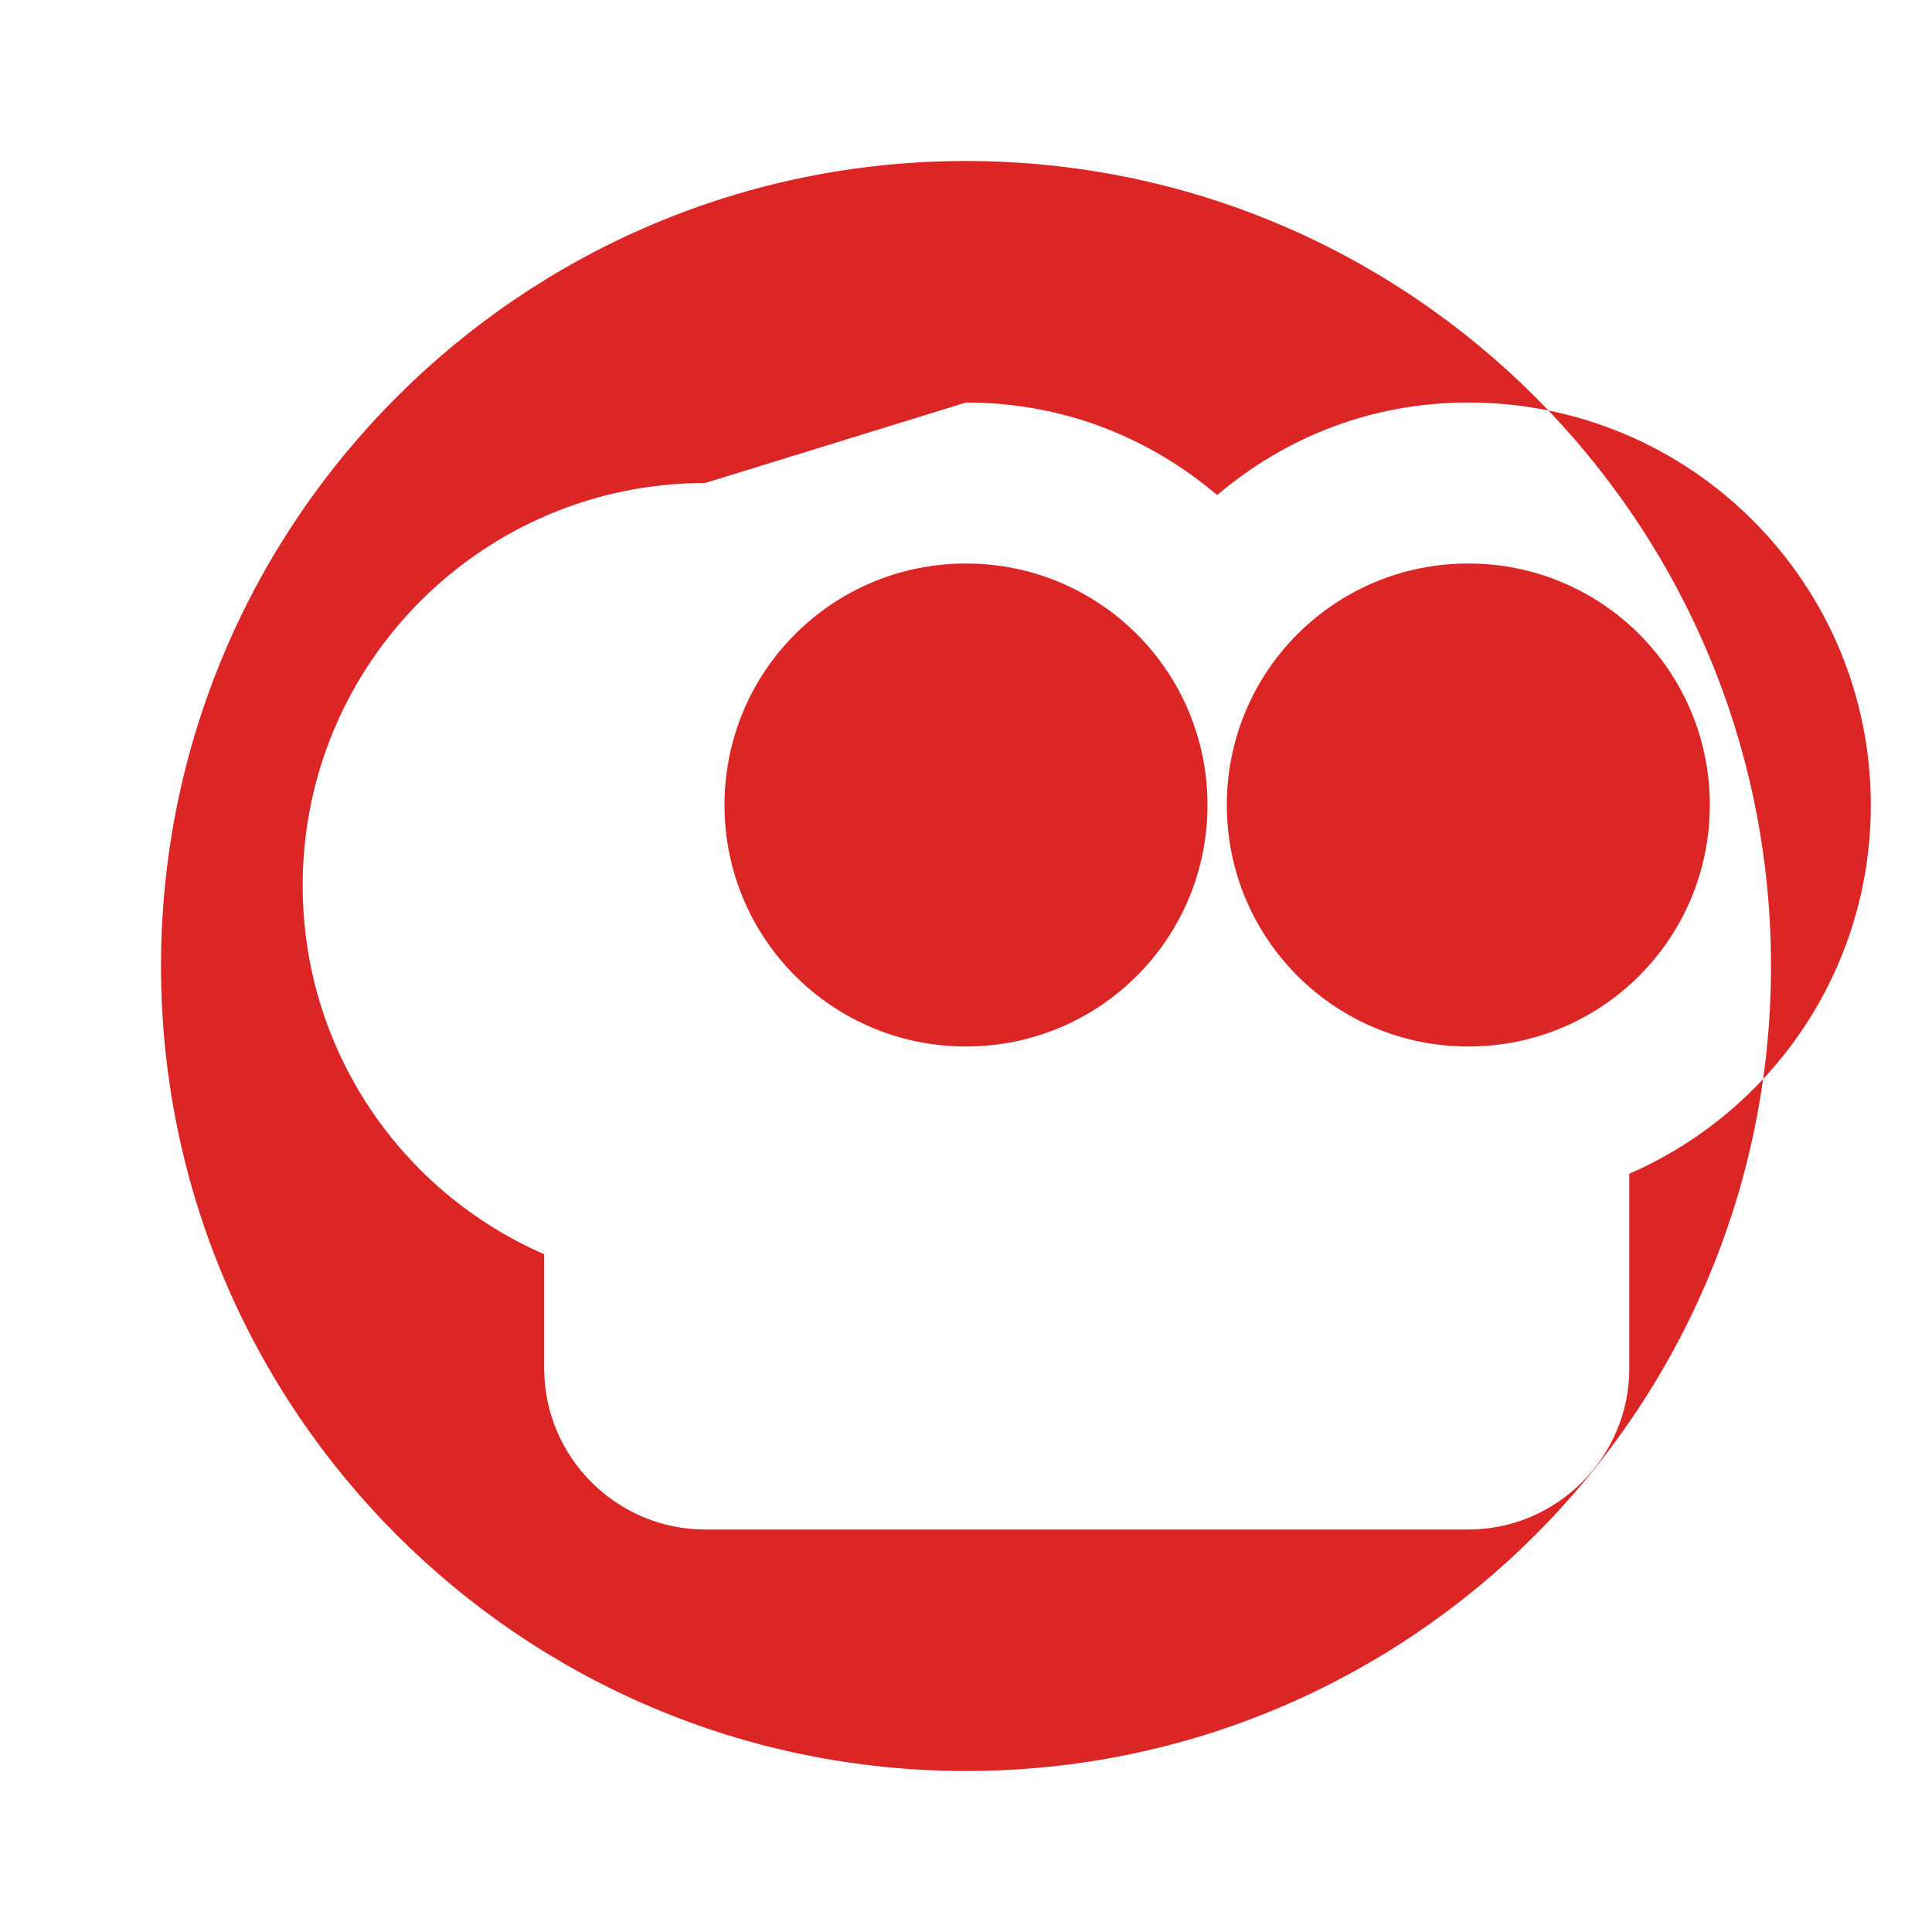
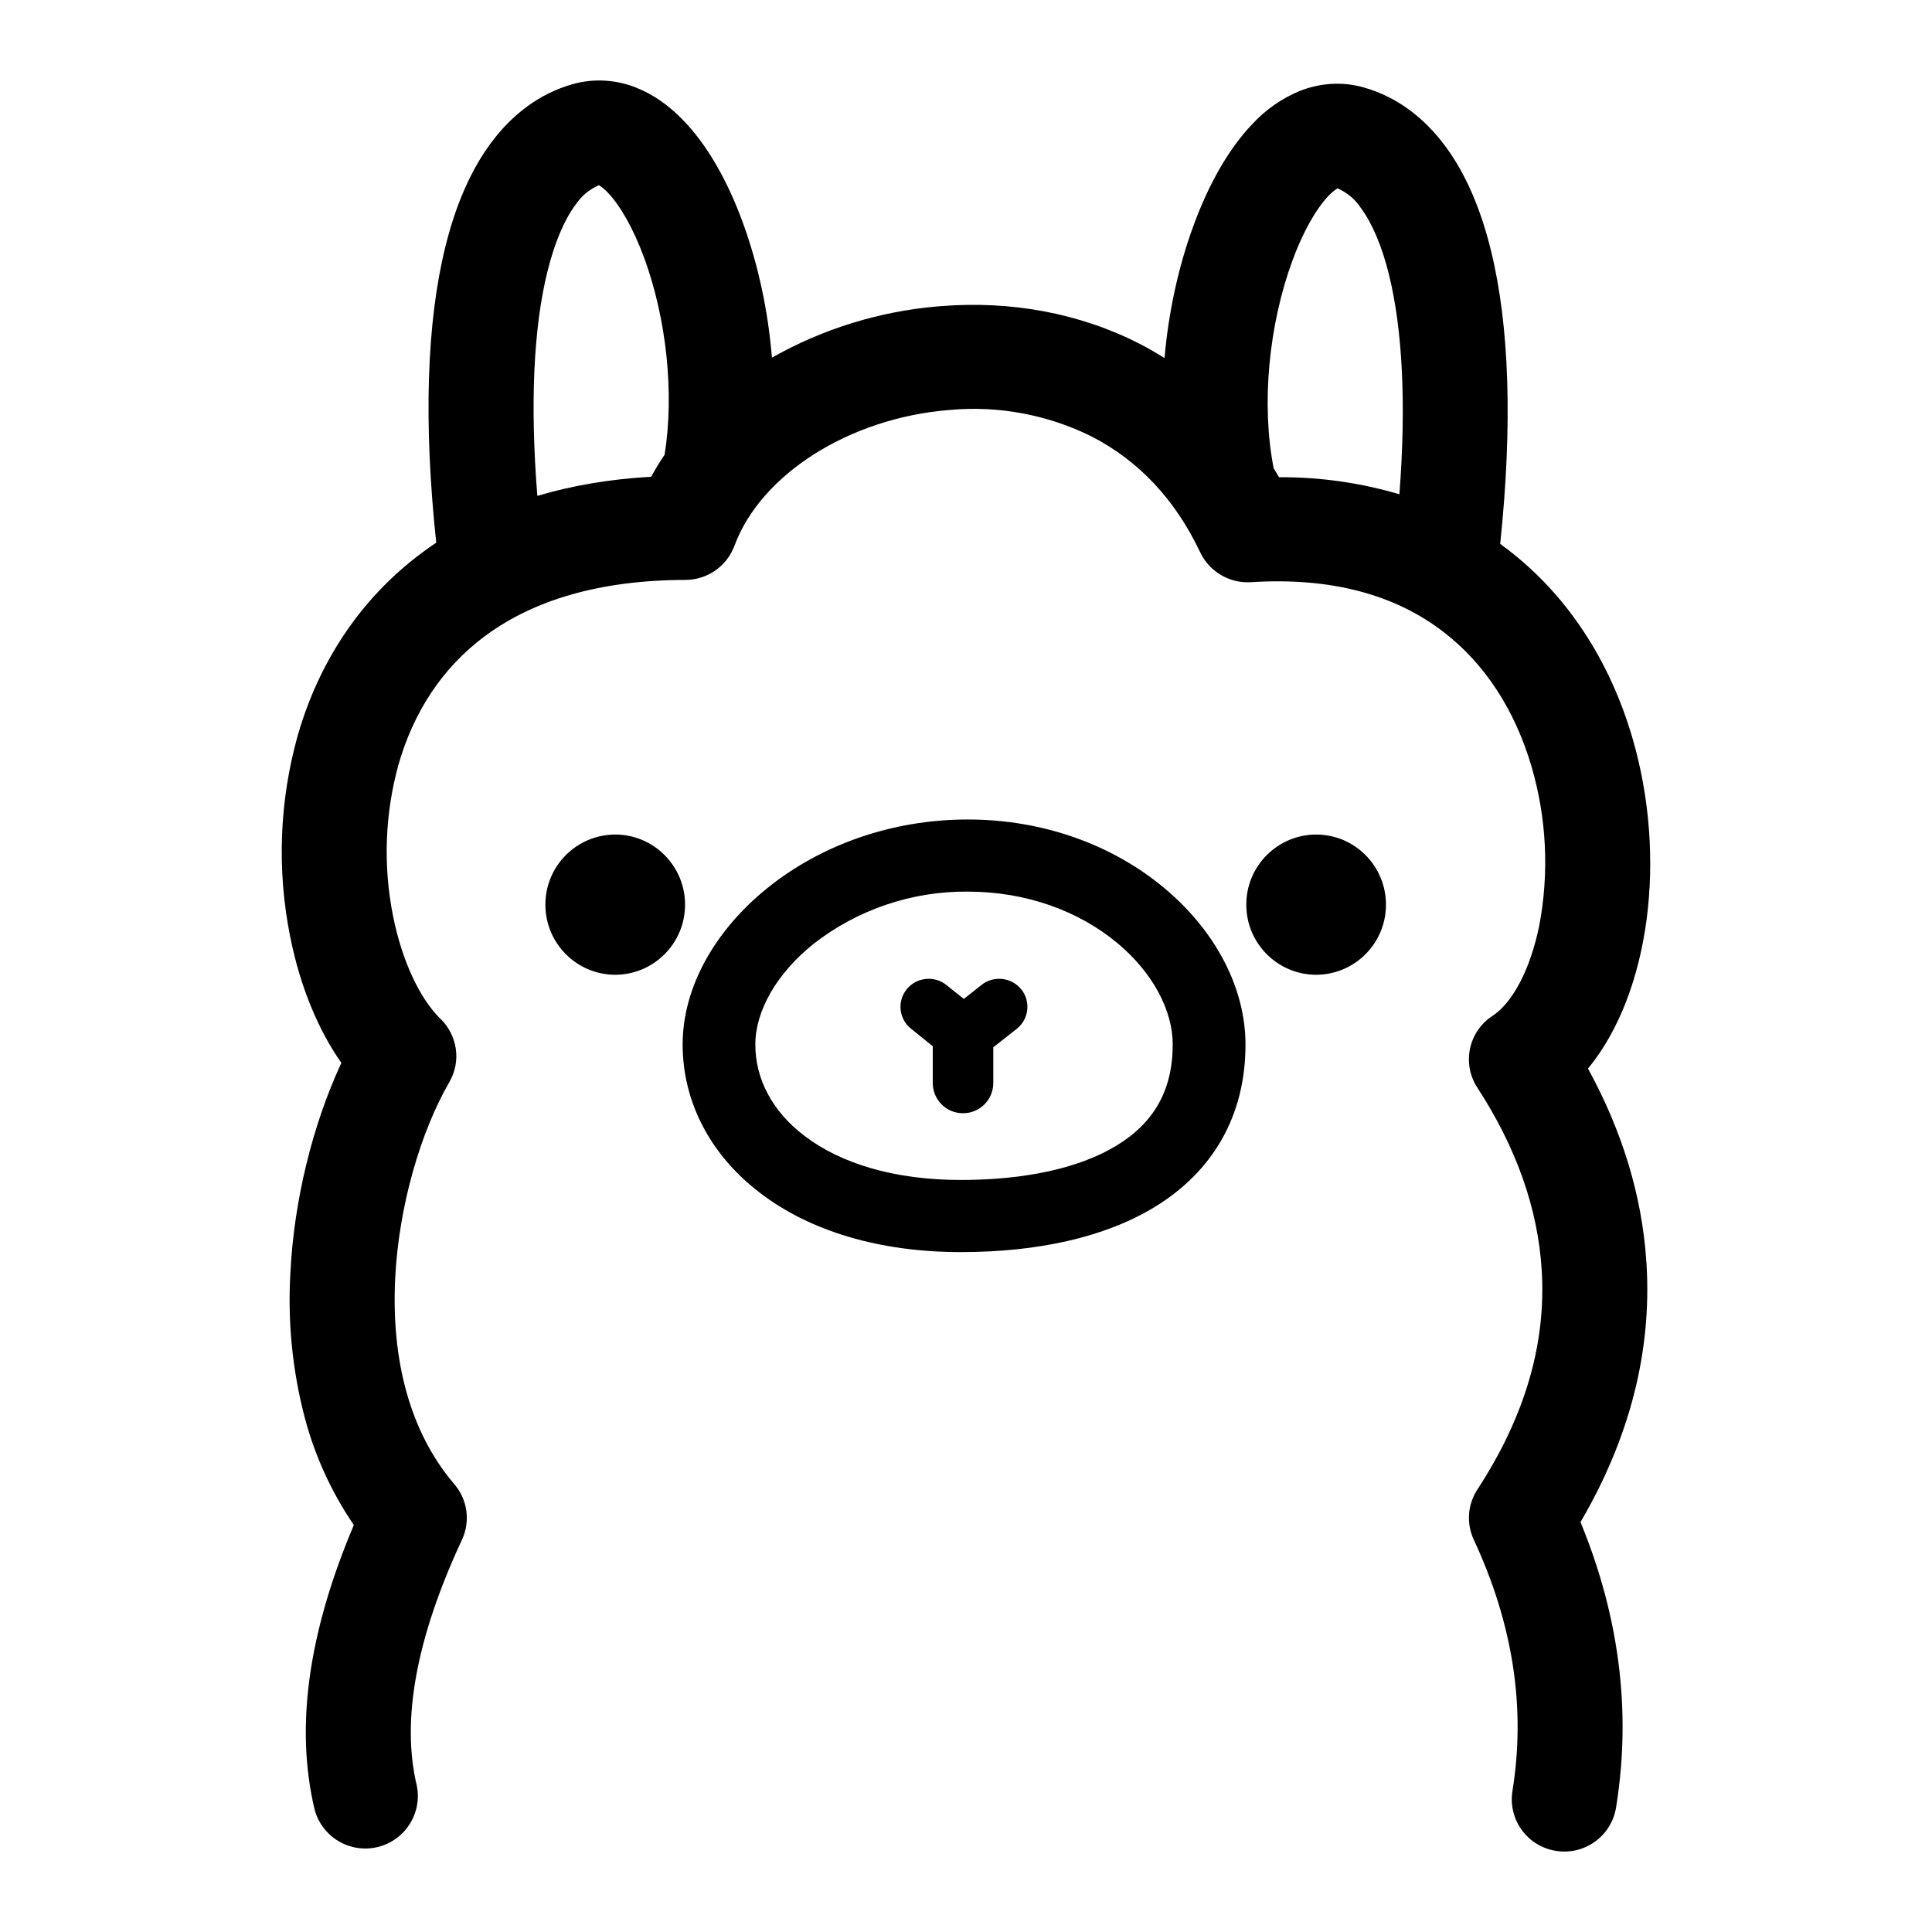
<svg xmlns="http://www.w3.org/2000/svg" role="img" viewBox="0 0 24 24">
-   <path fill="#DC2626" d="M12 2C6.48 2 2 6.48 2 12s4.48 10 10 10 10-4.48 10-10S17.52 2 12 2zm0 3c1.2 0 2.27.43 3.12 1.15.85-.72 1.92-1.15 3.12-1.15 2.76 0 5 2.24 5 5 0 2.05-1.23 3.81-3 4.58V17c0 1.1-.9 2-2 2H8.76c-1.1 0-2-.9-2-2v-1.42c-1.77-.77-3-2.53-3-4.58 0-2.76 2.24-5 5-5zm0 2c-1.66 0-3 1.34-3 3s1.34 3 3 3 3-1.34 3-3-1.34-3-3-3zm6.24 0c-1.66 0-3 1.34-3 3s1.34 3 3 3 3-1.34 3-3-1.34-3-3-3zM12 8c-.55 0-1 .45-1 1s.45 1 1 1 1-.45 1-1-.45-1-1-1zm6.24 0c-.55 0-1 .45-1 1s.45 1 1 1 1-.45 1-1-.45-1-1-1z" />
+   <path fill="currentColor" fillRule="evenodd" d="M7.905 1.09c.216.085.411.225.588.41.295.306.544.744.734 1.263.191.522.315 1.1.362 1.68a5.054 5.054 0 012.049-.636l.051-.004c.87-.07 1.73.087 2.48.474.101.053.2.11.297.17.05-.569.172-1.134.36-1.644.19-.52.439-.957.733-1.264a1.67 1.67 0 01.589-.41c.257-.1.53-.118.796-.042.401.114.745.368 1.016.737.248.337.434.769.561 1.287.23.934.27 2.163.115 3.645l.053.04.026.019c.757.576 1.284 1.397 1.563 2.35.435 1.487.216 3.155-.534 4.088l-.018.021.002.003c.417.762.67 1.567.724 2.4l.002.03c.064 1.065-.2 2.137-.814 3.19l-.007.01.01.024c.472 1.157.62 2.322.438 3.486l-.006.039a.651.651 0 01-.747.536.648.648 0 01-.54-.742c.167-1.033.01-2.069-.48-3.123a.643.643 0 01.04-.617l.004-.006c.604-.924.854-1.83.8-2.72-.046-.779-.325-1.544-.8-2.273a.644.644 0 01.18-.886l.009-.006c.243-.159.467-.565.58-1.12a4.229 4.229 0 00-.095-1.974c-.205-.7-.58-1.284-1.105-1.683-.595-.454-1.383-.673-2.38-.61a.653.653 0 01-.632-.371c-.314-.665-.772-1.141-1.343-1.436a3.288 3.288 0 00-1.772-.332c-1.245.099-2.343.801-2.67 1.686a.652.652 0 01-.61.425c-1.067.002-1.893.252-2.497.703-.522.39-.878.935-1.066 1.588a4.07 4.07 0 00-.068 1.886c.112.558.331 1.02.582 1.269l.008.007c.212.207.257.53.109.785-.36.622-.629 1.549-.673 2.44-.05 1.018.186 1.902.719 2.536l.016.019a.643.643 0 01.095.69c-.576 1.236-.753 2.252-.562 3.052a.652.652 0 01-1.269.298c-.243-1.018-.078-2.184.473-3.498l.014-.035-.008-.012a4.339 4.339 0 01-.598-1.309l-.005-.019a5.764 5.764 0 01-.177-1.785c.044-.91.278-1.842.622-2.59l.012-.026-.002-.002c-.293-.418-.51-.953-.63-1.545l-.005-.024a5.352 5.352 0 01.093-2.49c.262-.915.777-1.701 1.536-2.269.06-.045.123-.09.186-.132-.159-1.493-.119-2.73.112-3.67.127-.518.314-.95.562-1.287.27-.368.614-.622 1.015-.737.266-.076.54-.059.797.042zm4.116 9.09c.936 0 1.8.313 2.446.855.63.527 1.005 1.235 1.005 1.94 0 .888-.406 1.58-1.133 2.022-.62.375-1.451.557-2.403.557-1.009 0-1.871-.259-2.493-.734-.617-.47-.963-1.13-.963-1.845 0-.707.398-1.417 1.056-1.946.668-.537 1.55-.849 2.485-.849zm0 .896a3.07 3.07 0 00-1.916.65c-.461.37-.722.835-.722 1.25 0 .428.21.829.61 1.134.455.347 1.124.548 1.943.548.799 0 1.473-.147 1.932-.426.463-.28.7-.686.7-1.257 0-.423-.246-.89-.683-1.256-.484-.405-1.14-.643-1.864-.643zm.662 1.21l.004.004c.12.151.095.37-.056.49l-.292.23v.446a.375.375 0 01-.376.373.375.375 0 01-.376-.373v-.46l-.271-.218a.347.347 0 01-.052-.49.353.353 0 01.494-.051l.215.172.22-.174a.353.353 0 01.49.051zm-5.04-1.919c.478 0 .867.39.867.871a.87.87 0 01-.868.871.87.87 0 01-.867-.87.87.87 0 01.867-.872zm8.706 0c.48 0 .868.39.868.871a.87.87 0 01-.868.871.87.87 0 01-.867-.87.87.87 0 01.867-.872zM7.44 2.3l-.003.002a.659.659 0 00-.285.238l-.005.006c-.138.189-.258.467-.348.832-.17.692-.216 1.631-.124 2.782.43-.128.899-.208 1.404-.237l.01-.001.019-.034c.046-.082.095-.161.148-.239.123-.771.022-1.692-.253-2.444-.134-.364-.297-.65-.453-.813a.628.628 0 00-.107-.09L7.44 2.3zm9.174.04l-.002.001a.628.628 0 00-.107.09c-.156.163-.32.45-.453.814-.29.794-.387 1.776-.23 2.572l.058.097.008.014h.03a5.184 5.184 0 011.466.212c.086-1.124.038-2.043-.128-2.722-.09-.365-.21-.643-.349-.832l-.004-.006a.659.659 0 00-.285-.239h-.004z" />
</svg>
